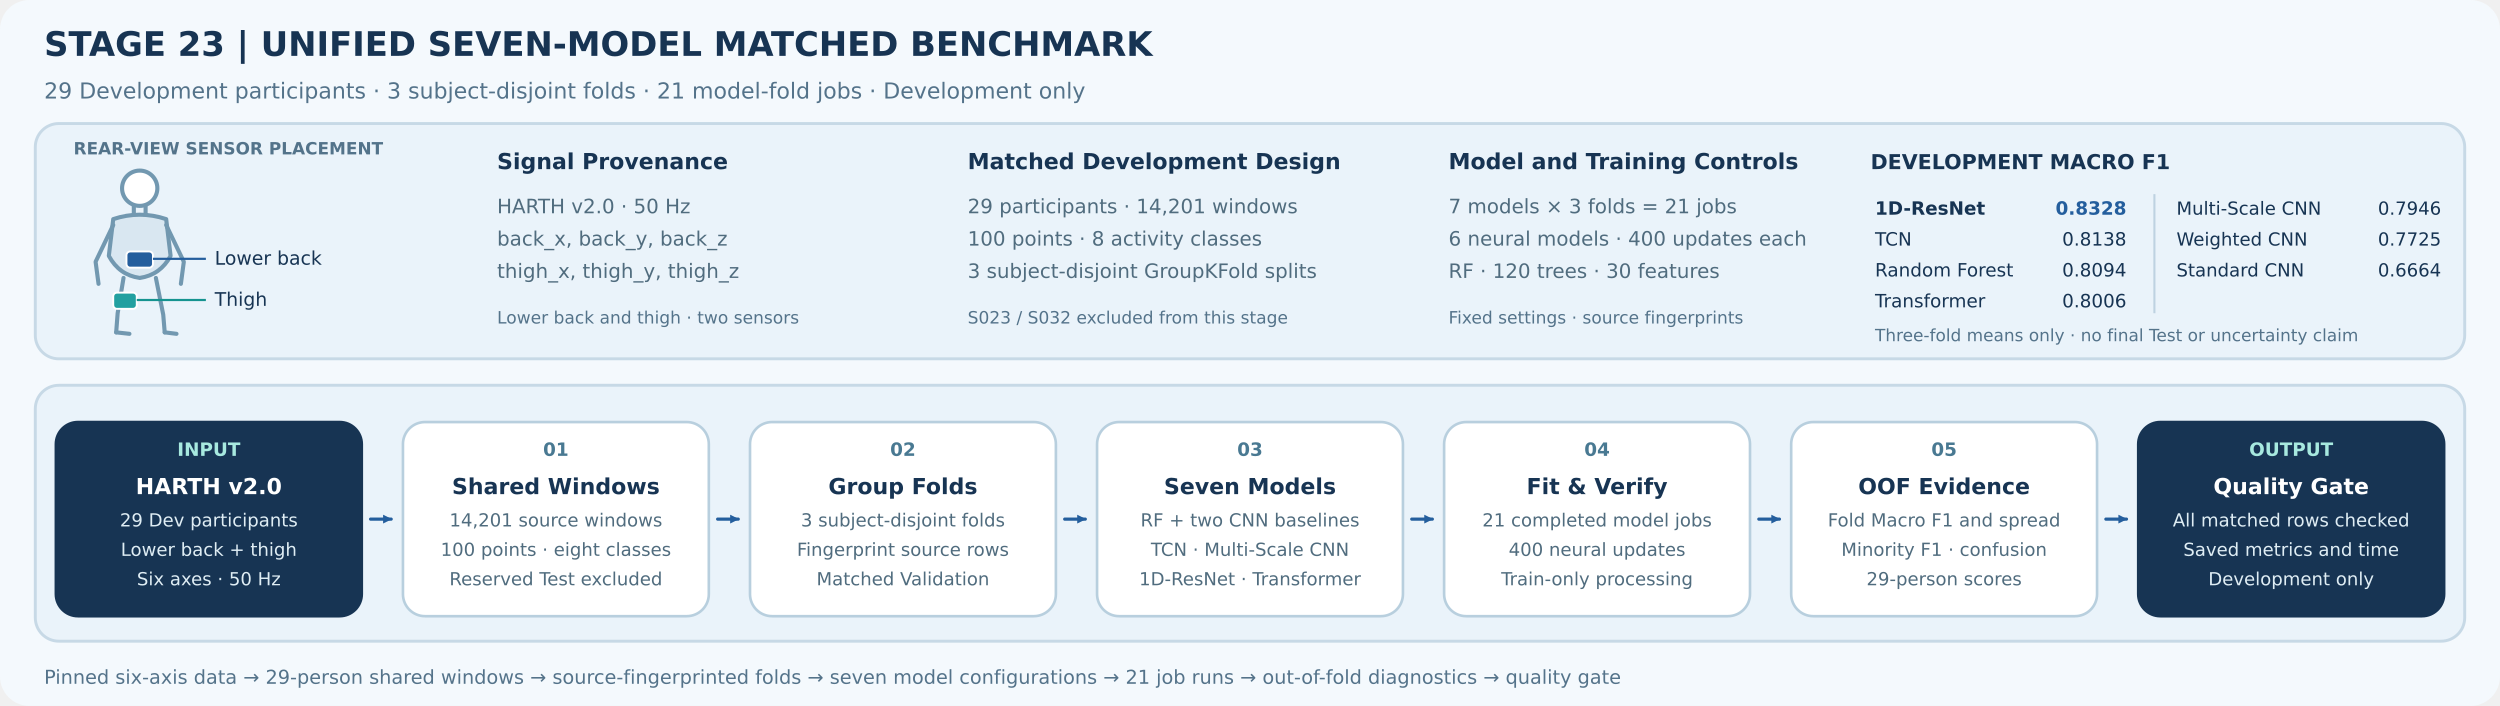
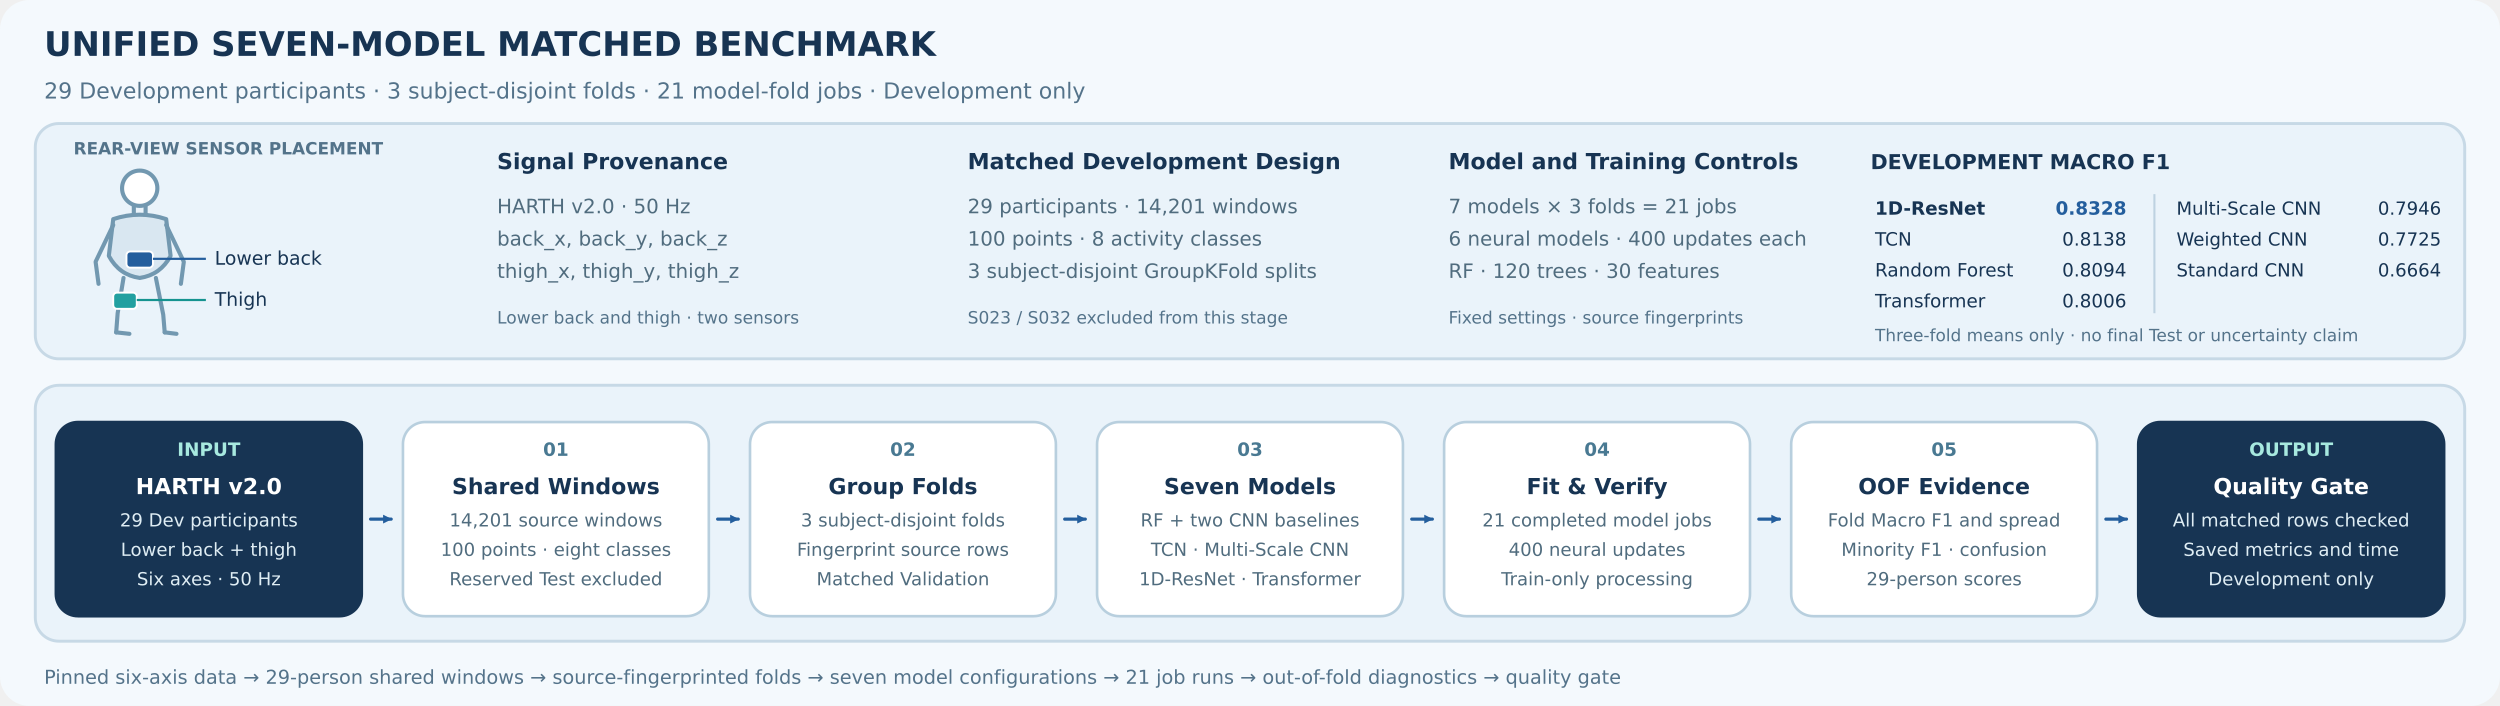
<svg xmlns="http://www.w3.org/2000/svg" width="1700" height="480" viewBox="0 0 1700 480" role="img" aria-labelledby="title desc">
  <defs>
    <marker id="small-arrow" markerUnits="userSpaceOnUse" markerWidth="6" markerHeight="6" refX="5.5" refY="3" orient="auto">
      <path d="M0 0 L6 3 L0 6 Z" fill="#245E9D" />
    </marker>
  </defs>
  <rect width="1700" height="480" rx="20" fill="#F4F9FD" />
  <g font-family="DejaVu Sans, Arial, sans-serif">
-     <text x="30" y="38" font-size="23" font-weight="700" fill="#173453">STAGE 23 | UNIFIED SEVEN-MODEL MATCHED BENCHMARK</text>
+     <text x="30" y="38" font-size="23" font-weight="700" fill="#173453">UNIFIED SEVEN-MODEL MATCHED BENCHMARK</text>
    <text x="30" y="67" font-size="15" fill="#54738A">29 Development participants · 3 subject-disjoint folds · 21 model-fold jobs · Development only</text>
    <rect x="24" y="84" width="1652" height="160" rx="16" fill="#EAF3FA" stroke="#C7D9E6" stroke-width="2" />
    <rect x="24" y="262" width="1652" height="174" rx="16" fill="#EAF3FA" stroke="#C7D9E6" stroke-width="2" />
    <g aria-label="Rear-view two-sensor placement, completely within context panel">
      <text x="50" y="105" font-size="11.5" font-weight="700" fill="#53738A">REAR-VIEW SENSOR PLACEMENT</text>
      <g stroke="#7298B0" stroke-width="2.8" stroke-linecap="round" stroke-linejoin="round">
        <circle cx="95" cy="128" r="12" fill="#FFFFFF" />
        <path d="M91 140 L91 147 M99 140 L99 147" fill="none" />
        <path d="M77 149 Q95 143 113 149 L116 174 Q109 187 95 189 Q81 187 74 174 Z" fill="#D9E7F1" />
        <path d="M77 153 L65 178 L67 193 M113 153 L125 178 L123 193" fill="none" />
        <path d="M84 189 L80 213 L79 226 M106 189 L111 214 L112 226" fill="none" />
        <path d="M79 226 L88 227 M112 226 L120 227" fill="none" />
      </g>
      <rect x="86" y="171" width="18" height="11" rx="2.5" fill="#245E9D" stroke="#FFFFFF" stroke-width="1.3" />
      <rect x="77" y="199" width="16" height="11" rx="2.5" fill="#22A0A0" stroke="#FFFFFF" stroke-width="1.3" />
      <path d="M104 176 H140" stroke="#245E9D" stroke-width="1.5" />
      <text x="146" y="180" font-size="12.8" fill="#173453">Lower back</text>
      <path d="M93 204 H140" stroke="#15938F" stroke-width="1.5" />
      <text x="146" y="208" font-size="12.8" fill="#173453">Thigh</text>
    </g>
    <g aria-label="Pinned HARTH accelerometer modality and channel provenance">
      <text x="338" y="115" font-size="15" font-weight="700" fill="#173453">Signal Provenance</text>
      <text x="338" y="145" font-size="13.5" fill="#506C7E">HARTH v2.0 · 50 Hz</text>
      <text x="338" y="167" font-size="13.5" fill="#506C7E">back_x, back_y, back_z</text>
      <text x="338" y="189" font-size="13.5" fill="#506C7E">thigh_x, thigh_y, thigh_z</text>
      <text x="338" y="220" font-size="11.6" fill="#54738A">Lower back and thigh · two sensors</text>
    </g>
    <g aria-label="Shared windows and participant-disjoint validation">
      <text x="658" y="115" font-size="15" font-weight="700" fill="#173453">Matched Development Design</text>
      <text x="658" y="145" font-size="13.5" fill="#506C7E">29 participants · 14,201 windows</text>
      <text x="658" y="167" font-size="13.5" fill="#506C7E">100 points · 8 activity classes</text>
      <text x="658" y="189" font-size="13.5" fill="#506C7E">3 subject-disjoint GroupKFold splits</text>
      <text x="658" y="220" font-size="11.6" fill="#54738A">S023 / S032 excluded from this stage</text>
    </g>
    <g aria-label="Fixed evaluation protocol and model training budgets">
      <text x="985" y="115" font-size="15" font-weight="700" fill="#173453">Model and Training Controls</text>
      <text x="985" y="145" font-size="13.5" fill="#506C7E">7 models × 3 folds = 21 jobs</text>
      <text x="985" y="167" font-size="13.5" fill="#506C7E">6 neural models · 400 updates each</text>
      <text x="985" y="189" font-size="13.5" fill="#506C7E">RF · 120 trees · 30 features</text>
      <text x="985" y="220" font-size="11.6" fill="#54738A">Fixed settings · source fingerprints</text>
    </g>
    <g aria-label="All seven observed development three-fold Macro F1 means">
      <text x="1272" y="115" font-size="14" font-weight="700" fill="#173453">DEVELOPMENT MACRO F1</text>
      <line x1="1465" y1="132" x2="1465" y2="213" stroke="#BED2E1" stroke-width="1.4" />
      <text x="1275" y="146" font-size="12.5" font-weight="700" fill="#173453">1D-ResNet</text>
      <text x="1446" y="146" text-anchor="end" font-size="12.5" font-weight="700" fill="#245E9D">0.8328</text>
      <text x="1275" y="167" font-size="12.5" fill="#173453">TCN</text>
      <text x="1446" y="167" text-anchor="end" font-size="12.5" fill="#173453">0.8138</text>
      <text x="1275" y="188" font-size="12.5" fill="#173453">Random Forest</text>
      <text x="1446" y="188" text-anchor="end" font-size="12.5" fill="#173453">0.8094</text>
      <text x="1275" y="209" font-size="12.5" fill="#173453">Transformer</text>
      <text x="1446" y="209" text-anchor="end" font-size="12.5" fill="#173453">0.8006</text>
      <text x="1480" y="146" font-size="12.3" fill="#173453">Multi-Scale CNN</text>
      <text x="1660" y="146" text-anchor="end" font-size="12.3" fill="#173453">0.7946</text>
      <text x="1480" y="167" font-size="12.3" fill="#173453">Weighted CNN</text>
      <text x="1660" y="167" text-anchor="end" font-size="12.3" fill="#173453">0.7725</text>
      <text x="1480" y="188" font-size="12.3" fill="#173453">Standard CNN</text>
      <text x="1660" y="188" text-anchor="end" font-size="12.3" fill="#173453">0.6664</text>
      <text x="1275" y="232" font-size="11.5" fill="#54738A">Three-fold means only · no final Test or uncertainty claim</text>
    </g>
    <g aria-label="Six identical short inter-block arrows">
      <path d="M252 353 H266" fill="none" stroke="#245E9D" stroke-width="2.2" stroke-linecap="round" marker-end="url(#small-arrow)" />
      <path d="M488 353 H502" fill="none" stroke="#245E9D" stroke-width="2.2" stroke-linecap="round" marker-end="url(#small-arrow)" />
      <path d="M724 353 H738" fill="none" stroke="#245E9D" stroke-width="2.2" stroke-linecap="round" marker-end="url(#small-arrow)" />
      <path d="M960 353 H974" fill="none" stroke="#245E9D" stroke-width="2.2" stroke-linecap="round" marker-end="url(#small-arrow)" />
      <path d="M1196 353 H1210" fill="none" stroke="#245E9D" stroke-width="2.2" stroke-linecap="round" marker-end="url(#small-arrow)" />
      <path d="M1432 353 H1446" fill="none" stroke="#245E9D" stroke-width="2.2" stroke-linecap="round" marker-end="url(#small-arrow)" />
    </g>
    <g aria-label="Seven matched-protocol research workflow blocks">
      <g class="process-block">
        <rect x="38" y="287" width="208" height="132" rx="15" fill="#173453" stroke="#173453" stroke-width="1.8" />
        <text x="142" y="310" text-anchor="middle" font-size="12.5" font-weight="700" fill="#A7E9DF">INPUT</text>
        <text x="142" y="336" text-anchor="middle" font-size="15" font-weight="700" fill="#FFFFFF">HARTH v2.0</text>
        <text x="142" y="358" text-anchor="middle" font-size="12.3" fill="#DFEDF4">29 Dev participants</text>
        <text x="142" y="378" text-anchor="middle" font-size="12.3" fill="#DFEDF4">Lower back + thigh</text>
        <text x="142" y="398" text-anchor="middle" font-size="12.3" fill="#DFEDF4">Six axes · 50 Hz</text>
      </g>
      <g class="process-block">
        <rect x="274" y="287" width="208" height="132" rx="15" fill="#FFFFFF" stroke="#B8CFDE" stroke-width="1.8" />
        <text x="378" y="310" text-anchor="middle" font-size="12.5" font-weight="700" fill="#497992">01</text>
        <text x="378" y="336" text-anchor="middle" font-size="15" font-weight="700" fill="#173453">Shared Windows</text>
        <text x="378" y="358" text-anchor="middle" font-size="12.3" fill="#506C7E">14,201 source windows</text>
        <text x="378" y="378" text-anchor="middle" font-size="12.3" fill="#506C7E">100 points · eight classes</text>
        <text x="378" y="398" text-anchor="middle" font-size="12.3" fill="#506C7E">Reserved Test excluded</text>
      </g>
      <g class="process-block">
        <rect x="510" y="287" width="208" height="132" rx="15" fill="#FFFFFF" stroke="#B8CFDE" stroke-width="1.8" />
        <text x="614" y="310" text-anchor="middle" font-size="12.5" font-weight="700" fill="#497992">02</text>
        <text x="614" y="336" text-anchor="middle" font-size="15" font-weight="700" fill="#173453">Group Folds</text>
        <text x="614" y="358" text-anchor="middle" font-size="12.3" fill="#506C7E">3 subject-disjoint folds</text>
        <text x="614" y="378" text-anchor="middle" font-size="12.3" fill="#506C7E">Fingerprint source rows</text>
        <text x="614" y="398" text-anchor="middle" font-size="12.3" fill="#506C7E">Matched Validation</text>
      </g>
      <g class="process-block">
        <rect x="746" y="287" width="208" height="132" rx="15" fill="#FFFFFF" stroke="#B8CFDE" stroke-width="1.8" />
        <text x="850" y="310" text-anchor="middle" font-size="12.5" font-weight="700" fill="#497992">03</text>
        <text x="850" y="336" text-anchor="middle" font-size="15" font-weight="700" fill="#173453">Seven Models</text>
        <text x="850" y="358" text-anchor="middle" font-size="12.3" fill="#506C7E">RF + two CNN baselines</text>
        <text x="850" y="378" text-anchor="middle" font-size="12.3" fill="#506C7E">TCN · Multi-Scale CNN</text>
        <text x="850" y="398" text-anchor="middle" font-size="12.3" fill="#506C7E">1D-ResNet · Transformer</text>
      </g>
      <g class="process-block">
        <rect x="982" y="287" width="208" height="132" rx="15" fill="#FFFFFF" stroke="#B8CFDE" stroke-width="1.8" />
        <text x="1086" y="310" text-anchor="middle" font-size="12.5" font-weight="700" fill="#497992">04</text>
        <text x="1086" y="336" text-anchor="middle" font-size="15" font-weight="700" fill="#173453">Fit &amp; Verify</text>
        <text x="1086" y="358" text-anchor="middle" font-size="12.3" fill="#506C7E">21 completed model jobs</text>
        <text x="1086" y="378" text-anchor="middle" font-size="12.3" fill="#506C7E">400 neural updates</text>
        <text x="1086" y="398" text-anchor="middle" font-size="12.3" fill="#506C7E">Train-only processing</text>
      </g>
      <g class="process-block">
        <rect x="1218" y="287" width="208" height="132" rx="15" fill="#FFFFFF" stroke="#B8CFDE" stroke-width="1.8" />
        <text x="1322" y="310" text-anchor="middle" font-size="12.5" font-weight="700" fill="#497992">05</text>
        <text x="1322" y="336" text-anchor="middle" font-size="15" font-weight="700" fill="#173453">OOF Evidence</text>
        <text x="1322" y="358" text-anchor="middle" font-size="12.3" fill="#506C7E">Fold Macro F1 and spread</text>
        <text x="1322" y="378" text-anchor="middle" font-size="12.3" fill="#506C7E">Minority F1 · confusion</text>
        <text x="1322" y="398" text-anchor="middle" font-size="12.3" fill="#506C7E">29-person scores</text>
      </g>
      <g class="process-block">
        <rect x="1454" y="287" width="208" height="132" rx="15" fill="#173453" stroke="#173453" stroke-width="1.8" />
        <text x="1558" y="310" text-anchor="middle" font-size="12.5" font-weight="700" fill="#A7E9DF">OUTPUT</text>
        <text x="1558" y="336" text-anchor="middle" font-size="15" font-weight="700" fill="#FFFFFF">Quality Gate</text>
        <text x="1558" y="358" text-anchor="middle" font-size="12.3" fill="#DFEDF4">All matched rows checked</text>
        <text x="1558" y="378" text-anchor="middle" font-size="12.3" fill="#DFEDF4">Saved metrics and time</text>
        <text x="1558" y="398" text-anchor="middle" font-size="12.3" fill="#DFEDF4">Development only</text>
      </g>
    </g>
    <text x="30" y="465" font-size="13.1" fill="#54738A">Pinned six-axis data → 29-person shared windows → source-fingerprinted folds → seven model configurations → 21 job runs → out-of-fold diagnostics → quality gate</text>
  </g>
</svg>
